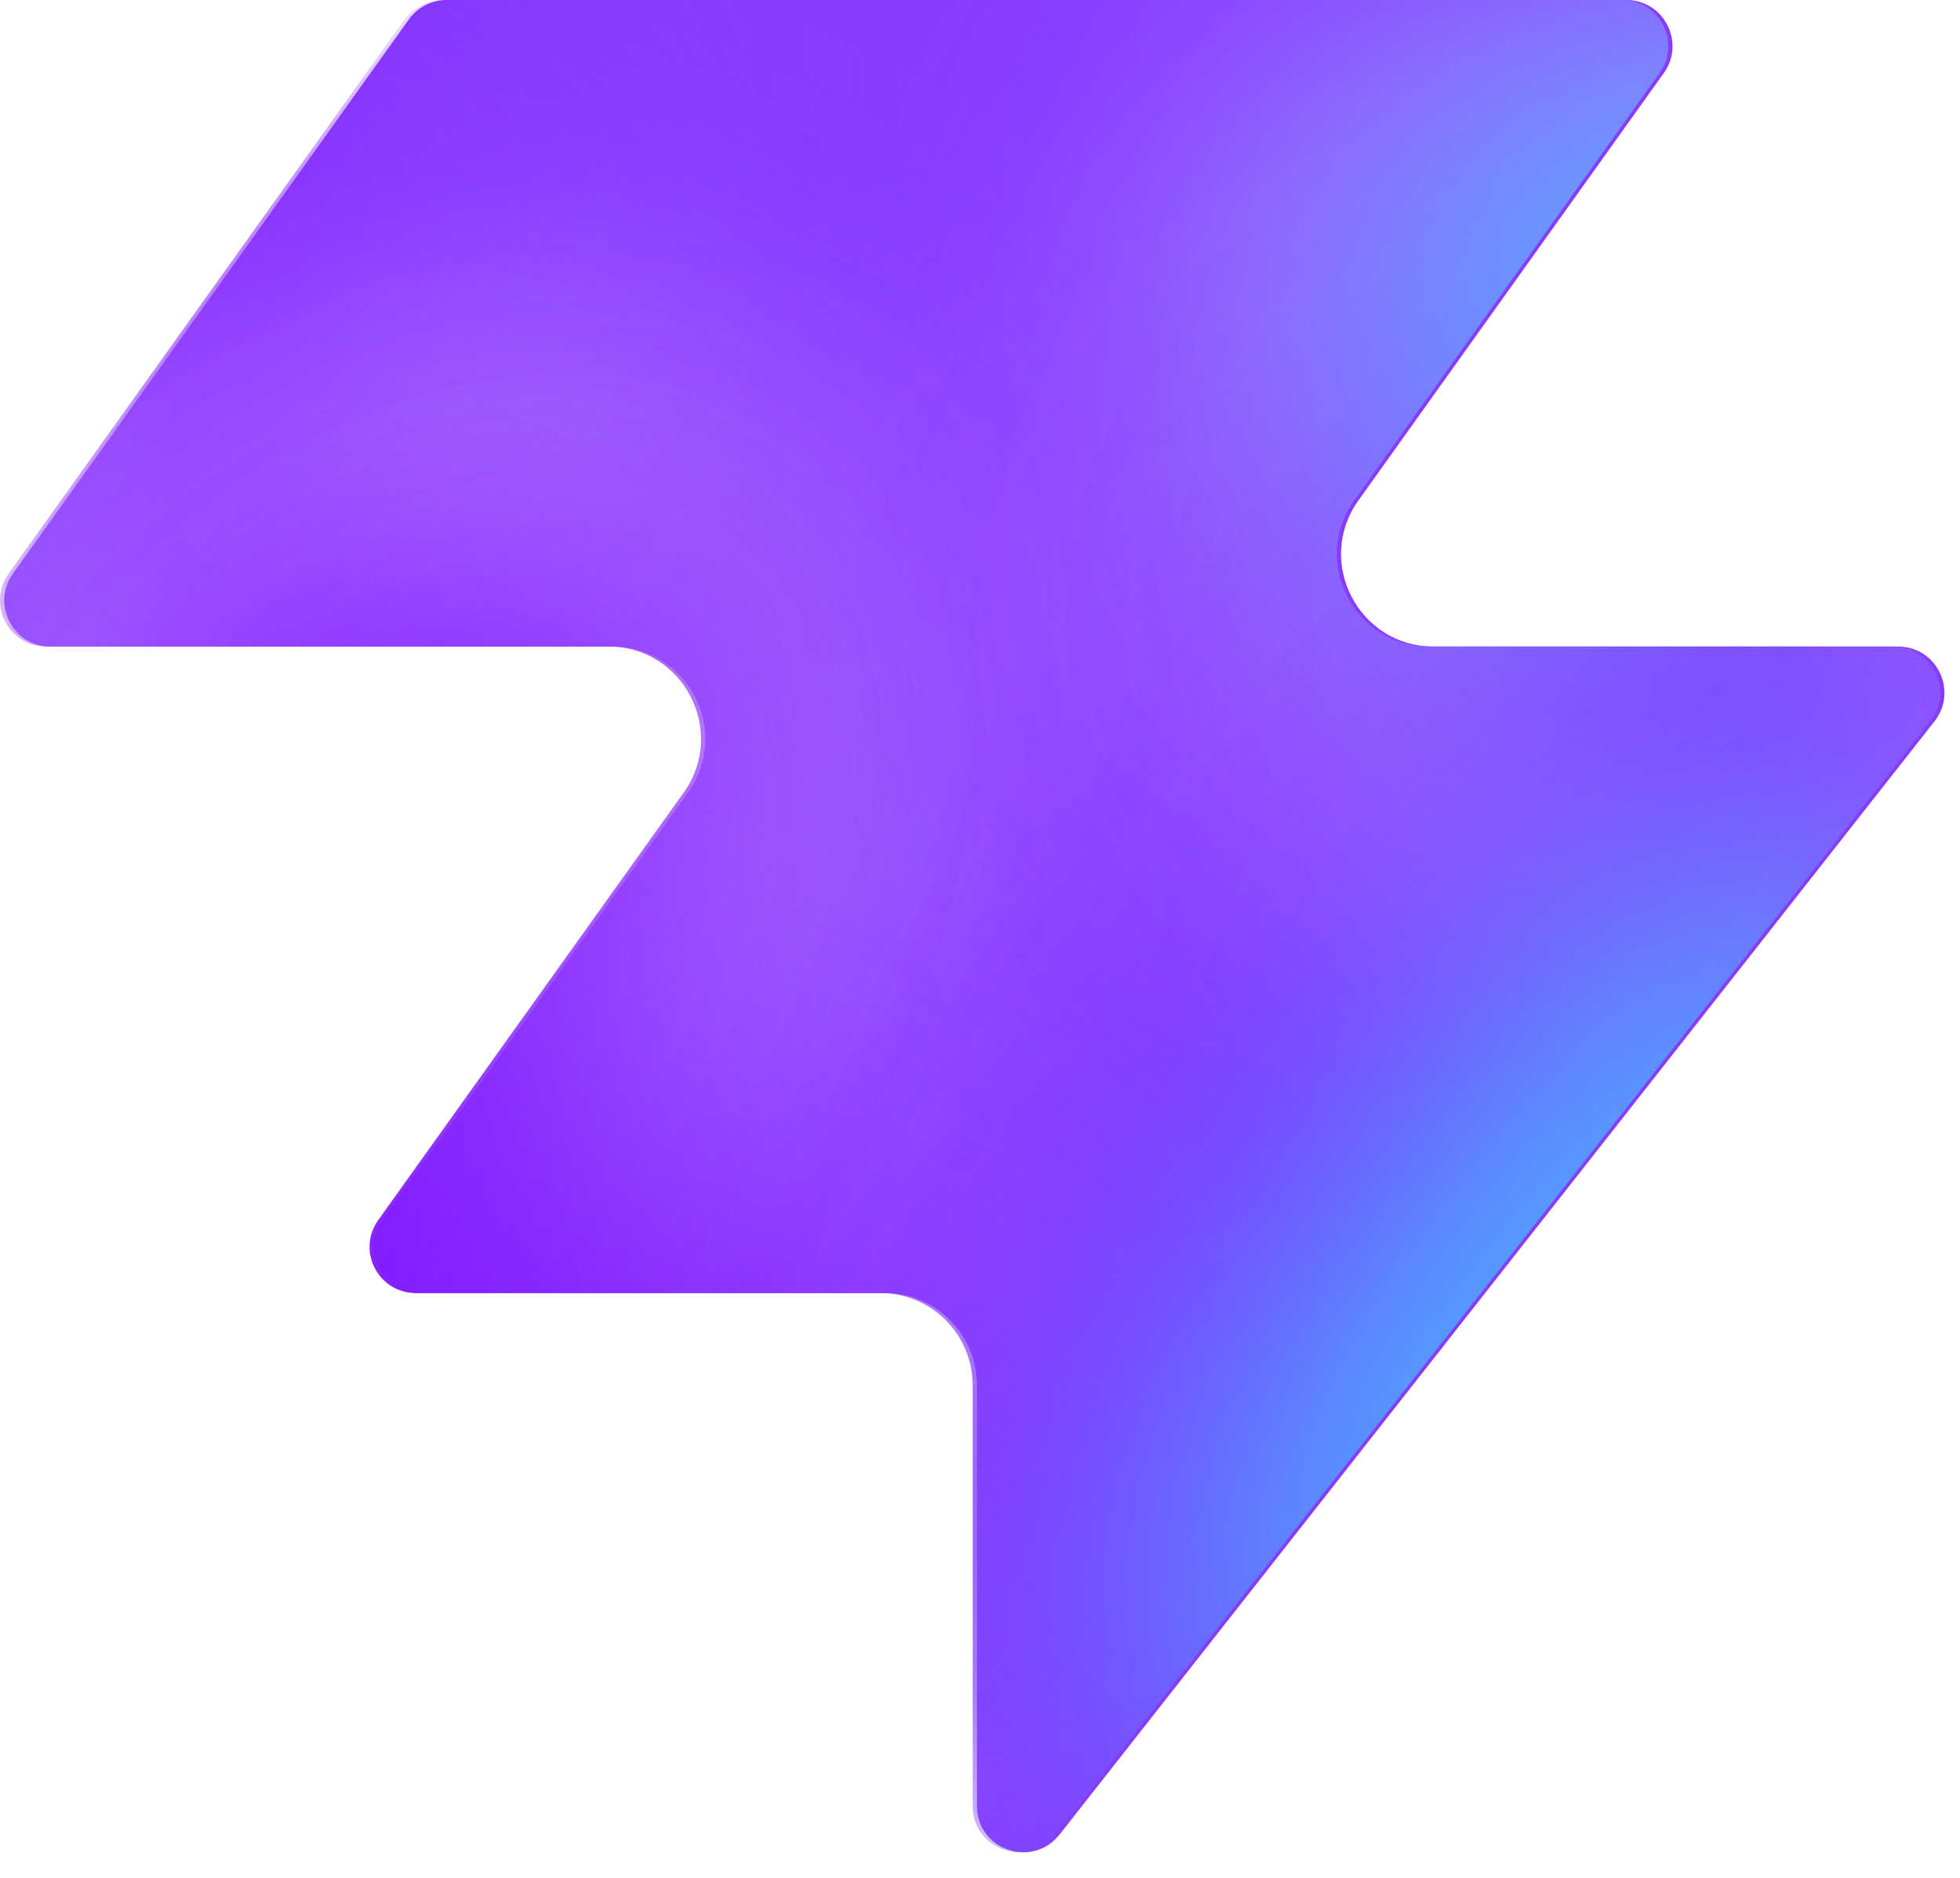
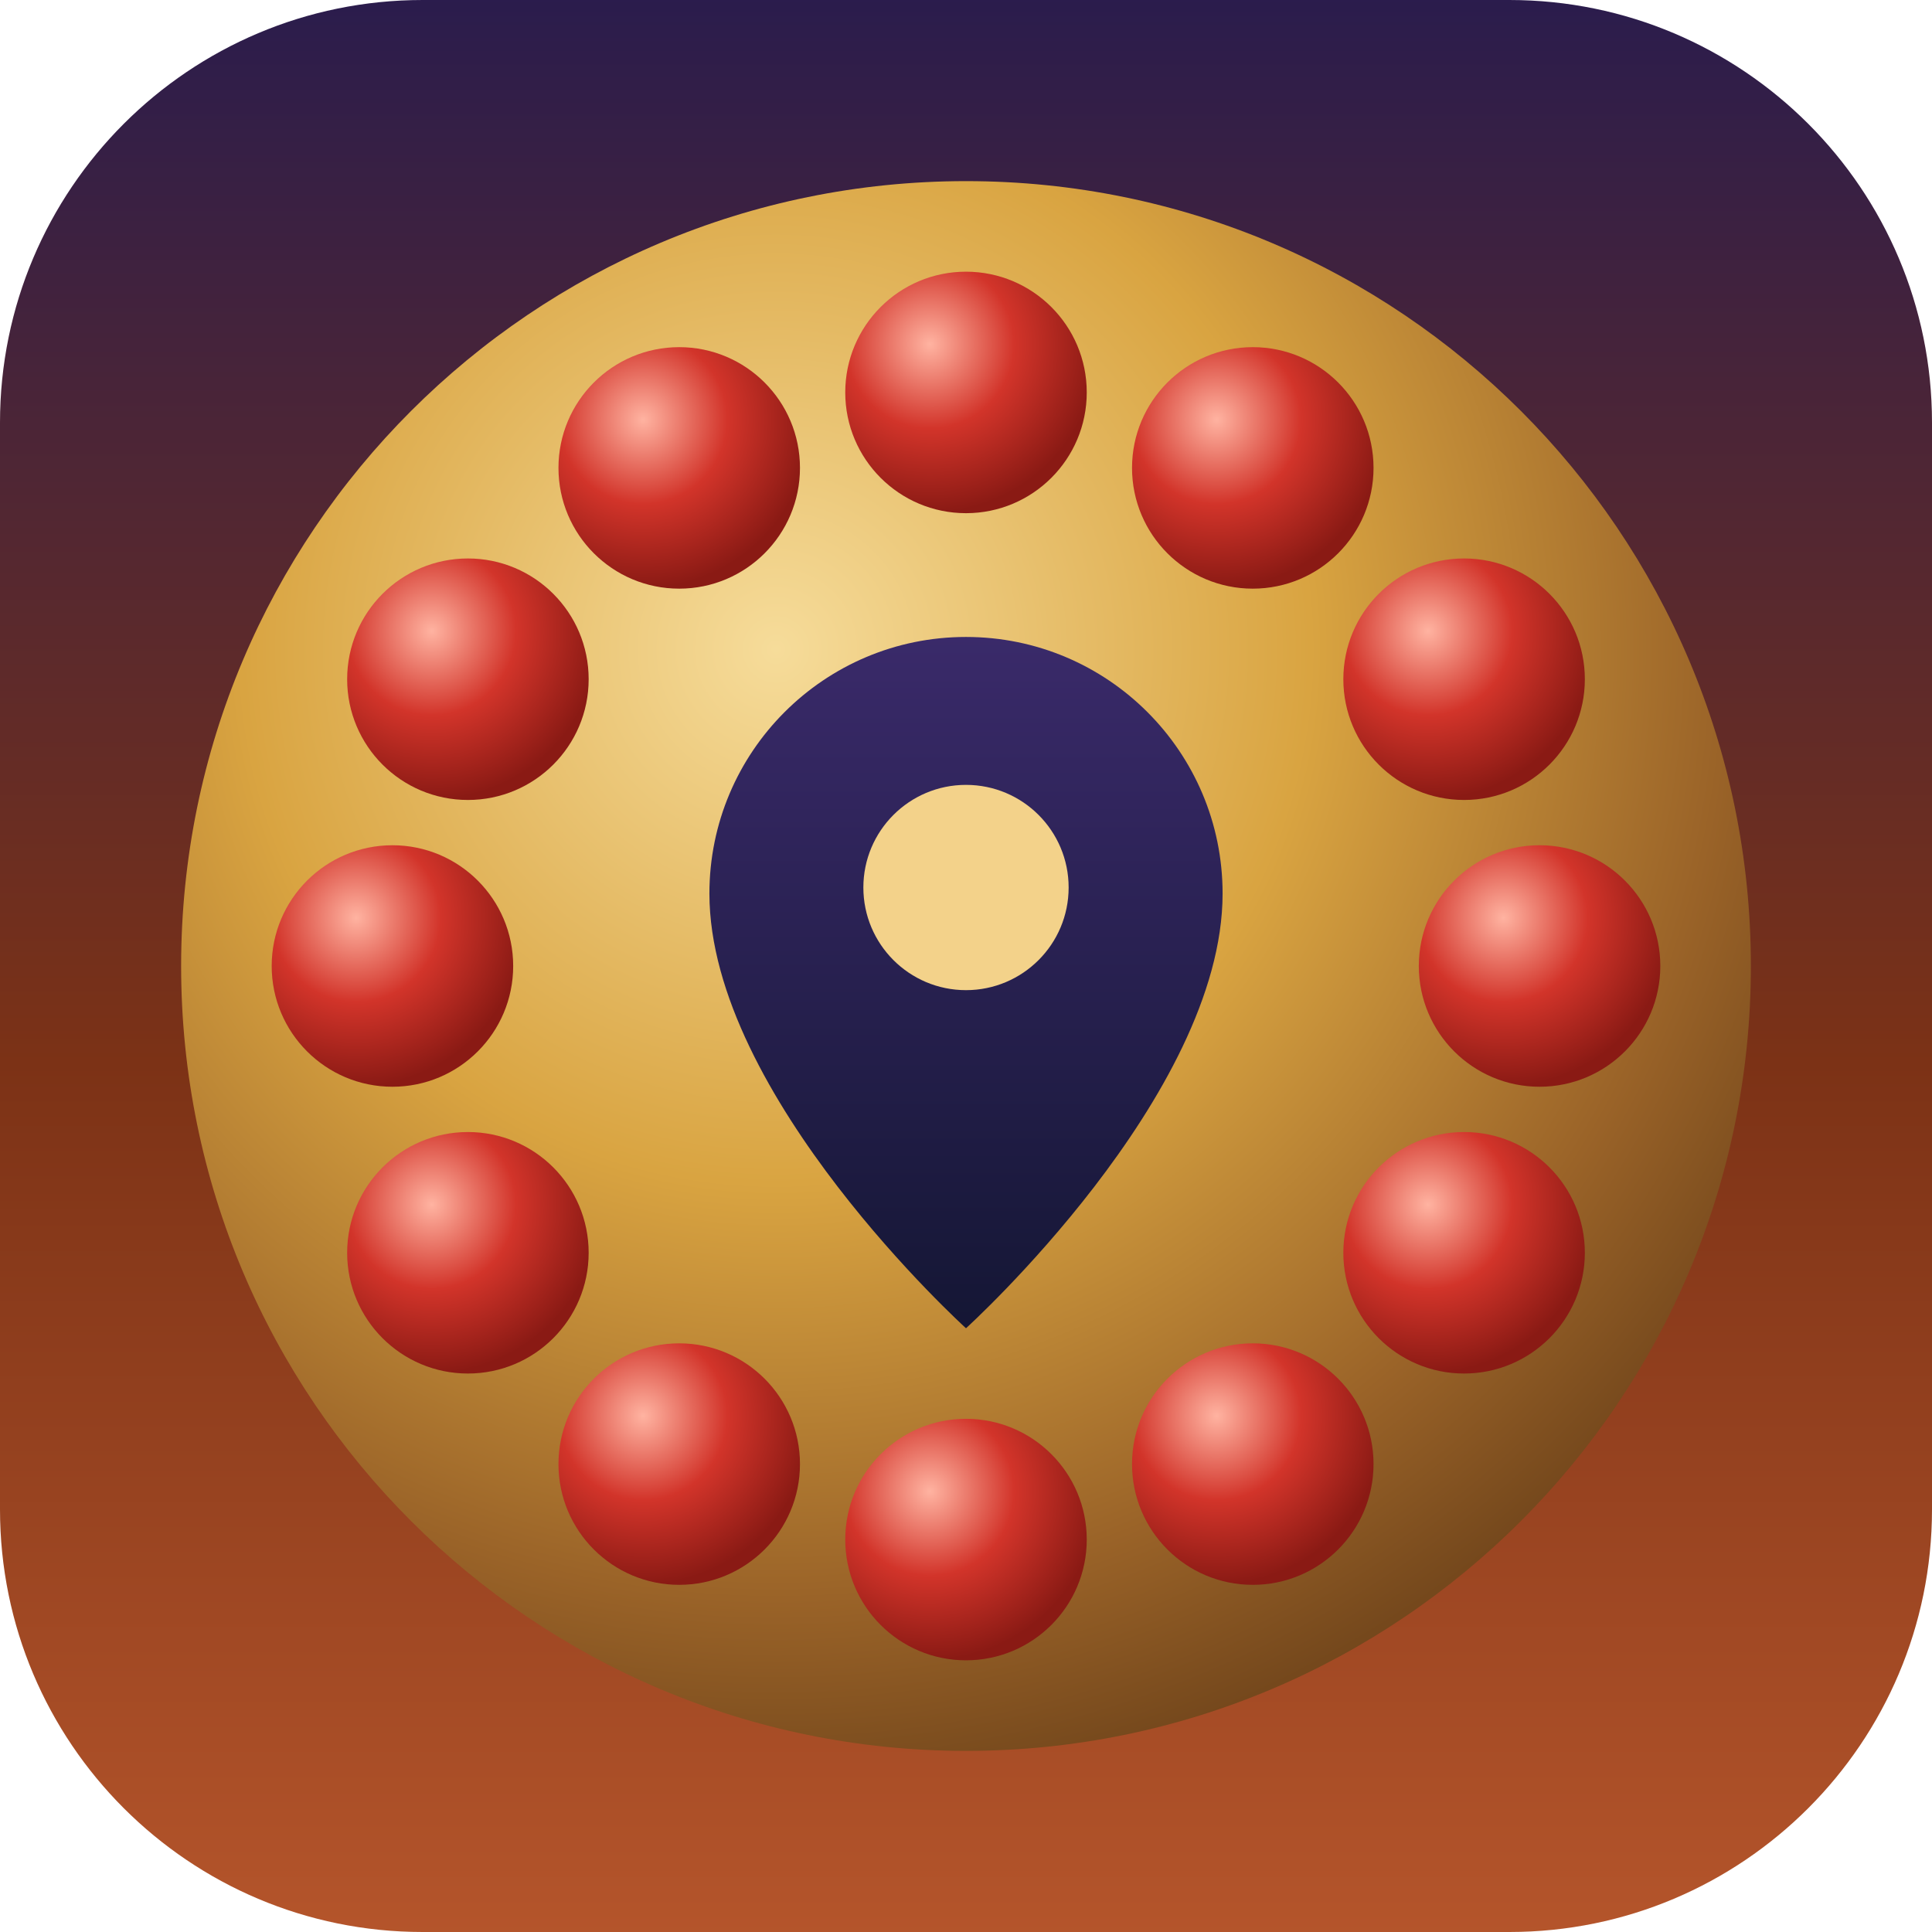
- <svg xmlns="http://www.w3.org/2000/svg" width="48" height="46" fill="none" viewBox="0 0 48 46">
-   <path fill="#863bff" d="M25.946 44.938c-.664.845-2.021.375-2.021-.698V33.937a2.26 2.26 0 0 0-2.262-2.262H10.287c-.92 0-1.456-1.04-.92-1.788l7.48-10.471c1.07-1.497 0-3.578-1.842-3.578H1.237c-.92 0-1.456-1.04-.92-1.788L10.013.474c.214-.297.556-.474.92-.474h28.894c.92 0 1.456 1.04.92 1.788l-7.48 10.471c-1.07 1.498 0 3.579 1.842 3.579h11.377c.943 0 1.473 1.088.89 1.83L25.947 44.94z" style="fill:#863bff;fill:color(display-p3 .525 .23 1);fill-opacity:1" />
-   <mask id="a" width="48" height="46" x="0" y="0" maskUnits="userSpaceOnUse" style="mask-type:alpha">
-     <path fill="#000" d="M25.842 44.938c-.664.844-2.021.375-2.021-.698V33.937a2.26 2.26 0 0 0-2.262-2.262H10.183c-.92 0-1.456-1.04-.92-1.788l7.48-10.471c1.07-1.498 0-3.579-1.842-3.579H1.133c-.92 0-1.456-1.04-.92-1.787L9.91.473c.214-.297.556-.474.92-.474h28.894c.92 0 1.456 1.04.92 1.788l-7.48 10.471c-1.07 1.498 0 3.578 1.842 3.578h11.377c.943 0 1.473 1.088.89 1.832L25.843 44.94z" style="fill:#000;fill-opacity:1" />
-   </mask>
-   <g mask="url(#a)">
-     <g filter="url(#b)">
-       <ellipse cx="5.508" cy="14.704" fill="#ede6ff" rx="5.508" ry="14.704" style="fill:#ede6ff;fill:color(display-p3 .927 .903 1);fill-opacity:1" transform="matrix(.00324 1 1 -.00324 -4.47 31.516)" />
-     </g>
-     <g filter="url(#c)">
-       <ellipse cx="10.399" cy="29.851" fill="#ede6ff" rx="10.399" ry="29.851" style="fill:#ede6ff;fill:color(display-p3 .927 .903 1);fill-opacity:1" transform="matrix(.00324 1 1 -.00324 -39.328 7.883)" />
-     </g>
-     <g filter="url(#d)">
-       <ellipse cx="5.508" cy="30.487" fill="#7e14ff" rx="5.508" ry="30.487" style="fill:#7e14ff;fill:color(display-p3 .492 .077 1);fill-opacity:1" transform="rotate(89.814 -25.913 -14.639)scale(1 -1)" />
-     </g>
-     <g filter="url(#e)">
-       <ellipse cx="5.508" cy="30.599" fill="#7e14ff" rx="5.508" ry="30.599" style="fill:#7e14ff;fill:color(display-p3 .492 .077 1);fill-opacity:1" transform="rotate(89.814 -32.644 -3.334)scale(1 -1)" />
-     </g>
-     <g filter="url(#f)">
-       <ellipse cx="5.508" cy="30.599" fill="#7e14ff" rx="5.508" ry="30.599" style="fill:#7e14ff;fill:color(display-p3 .492 .077 1);fill-opacity:1" transform="matrix(.00324 1 1 -.00324 -34.34 30.47)" />
-     </g>
-     <g filter="url(#g)">
-       <ellipse cx="14.072" cy="22.078" fill="#ede6ff" rx="14.072" ry="22.078" style="fill:#ede6ff;fill:color(display-p3 .927 .903 1);fill-opacity:1" transform="rotate(93.35 24.506 48.493)scale(-1 1)" />
-     </g>
-     <g filter="url(#h)">
-       <ellipse cx="3.47" cy="21.501" fill="#7e14ff" rx="3.47" ry="21.501" style="fill:#7e14ff;fill:color(display-p3 .492 .077 1);fill-opacity:1" transform="rotate(89.009 28.708 47.59)scale(-1 1)" />
-     </g>
-     <g filter="url(#i)">
-       <ellipse cx="3.47" cy="21.501" fill="#7e14ff" rx="3.47" ry="21.501" style="fill:#7e14ff;fill:color(display-p3 .492 .077 1);fill-opacity:1" transform="rotate(89.009 28.708 47.59)scale(-1 1)" />
-     </g>
-     <g filter="url(#j)">
-       <ellipse cx=".387" cy="8.972" fill="#7e14ff" rx="4.407" ry="29.108" style="fill:#7e14ff;fill:color(display-p3 .492 .077 1);fill-opacity:1" transform="rotate(39.51 .387 8.972)" />
-     </g>
-     <g filter="url(#k)">
-       <ellipse cx="47.523" cy="-6.092" fill="#7e14ff" rx="4.407" ry="29.108" style="fill:#7e14ff;fill:color(display-p3 .492 .077 1);fill-opacity:1" transform="rotate(37.892 47.523 -6.092)" />
-     </g>
-     <g filter="url(#l)">
-       <ellipse cx="41.412" cy="6.333" fill="#47bfff" rx="5.971" ry="9.665" style="fill:#47bfff;fill:color(display-p3 .28 .748 1);fill-opacity:1" transform="rotate(37.892 41.412 6.333)" />
-     </g>
-     <g filter="url(#m)">
-       <ellipse cx="-1.879" cy="38.332" fill="#7e14ff" rx="4.407" ry="29.108" style="fill:#7e14ff;fill:color(display-p3 .492 .077 1);fill-opacity:1" transform="rotate(37.892 -1.88 38.332)" />
-     </g>
-     <g filter="url(#n)">
-       <ellipse cx="-1.879" cy="38.332" fill="#7e14ff" rx="4.407" ry="29.108" style="fill:#7e14ff;fill:color(display-p3 .492 .077 1);fill-opacity:1" transform="rotate(37.892 -1.88 38.332)" />
-     </g>
-     <g filter="url(#o)">
-       <ellipse cx="35.651" cy="29.907" fill="#7e14ff" rx="4.407" ry="29.108" style="fill:#7e14ff;fill:color(display-p3 .492 .077 1);fill-opacity:1" transform="rotate(37.892 35.651 29.907)" />
-     </g>
-     <g filter="url(#p)">
-       <ellipse cx="38.418" cy="32.4" fill="#47bfff" rx="5.971" ry="15.297" style="fill:#47bfff;fill:color(display-p3 .28 .748 1);fill-opacity:1" transform="rotate(37.892 38.418 32.4)" />
-     </g>
+ <svg xmlns="http://www.w3.org/2000/svg" viewBox="0 0 64 64" width="64" height="64">
+   <defs>
+     <linearGradient id="fav-bg" x1="0" y1="0" x2="0" y2="1">
+       <stop offset="0" stop-color="#2a1c4d" />
+       <stop offset="0.55" stop-color="#7c3216" />
+       <stop offset="1" stop-color="#b5552b" />
+     </linearGradient>
+     <radialGradient id="fav-disc" cx="38%" cy="30%" r="75%">
+       <stop offset="0" stop-color="#f6dc9a" />
+       <stop offset="0.45" stop-color="#d9a441" />
+       <stop offset="0.8" stop-color="#9a6328" />
+       <stop offset="1" stop-color="#6e431a" />
+     </radialGradient>
+     <radialGradient id="fav-bead" cx="35%" cy="30%" r="70%">
+       <stop offset="0" stop-color="#ffb3a1" />
+       <stop offset="0.5" stop-color="#d2342a" />
+       <stop offset="1" stop-color="#8a1a14" />
+     </radialGradient>
+     <linearGradient id="fav-pin" x1="0" y1="0" x2="0" y2="1">
+       <stop offset="0" stop-color="#3a2a6a" />
+       <stop offset="1" stop-color="#141634" />
+     </linearGradient>
+   </defs>
+   <rect width="64" height="64" rx="14" fill="url(#fav-bg)" />
+   <circle cx="32" cy="32" r="26" fill="url(#fav-disc)" />
+   <g fill="url(#fav-bead)">
+     <circle cx="51" cy="32" r="4" />
+     <circle cx="48.5" cy="41.5" r="4" />
+     <circle cx="41.5" cy="48.5" r="4" />
+     <circle cx="32" cy="51" r="4" />
+     <circle cx="22.5" cy="48.5" r="4" />
+     <circle cx="15.5" cy="41.5" r="4" />
+     <circle cx="13" cy="32" r="4" />
+     <circle cx="15.5" cy="22.5" r="4" />
+     <circle cx="22.5" cy="15.5" r="4" />
+     <circle cx="32" cy="13" r="4" />
+     <circle cx="41.5" cy="15.5" r="4" />
+     <circle cx="48.5" cy="22.5" r="4" />
  </g>
-   <defs>
-     <filter id="b" width="60.045" height="41.654" x="-19.77" y="16.149" color-interpolation-filters="sRGB" filterUnits="userSpaceOnUse">
-       <feFlood flood-opacity="0" result="BackgroundImageFix" />
-       <feBlend in="SourceGraphic" in2="BackgroundImageFix" result="shape" />
-       <feGaussianBlur result="effect1_foregroundBlur_2002_17158" stdDeviation="7.659" />
-     </filter>
-     <filter id="c" width="90.34" height="51.437" x="-54.613" y="-7.533" color-interpolation-filters="sRGB" filterUnits="userSpaceOnUse">
-       <feFlood flood-opacity="0" result="BackgroundImageFix" />
-       <feBlend in="SourceGraphic" in2="BackgroundImageFix" result="shape" />
-       <feGaussianBlur result="effect1_foregroundBlur_2002_17158" stdDeviation="7.659" />
-     </filter>
-     <filter id="d" width="79.355" height="29.4" x="-49.64" y="2.03" color-interpolation-filters="sRGB" filterUnits="userSpaceOnUse">
-       <feFlood flood-opacity="0" result="BackgroundImageFix" />
-       <feBlend in="SourceGraphic" in2="BackgroundImageFix" result="shape" />
-       <feGaussianBlur result="effect1_foregroundBlur_2002_17158" stdDeviation="4.596" />
-     </filter>
-     <filter id="e" width="79.579" height="29.4" x="-45.045" y="20.029" color-interpolation-filters="sRGB" filterUnits="userSpaceOnUse">
-       <feFlood flood-opacity="0" result="BackgroundImageFix" />
-       <feBlend in="SourceGraphic" in2="BackgroundImageFix" result="shape" />
-       <feGaussianBlur result="effect1_foregroundBlur_2002_17158" stdDeviation="4.596" />
-     </filter>
-     <filter id="f" width="79.579" height="29.4" x="-43.513" y="21.178" color-interpolation-filters="sRGB" filterUnits="userSpaceOnUse">
-       <feFlood flood-opacity="0" result="BackgroundImageFix" />
-       <feBlend in="SourceGraphic" in2="BackgroundImageFix" result="shape" />
-       <feGaussianBlur result="effect1_foregroundBlur_2002_17158" stdDeviation="4.596" />
-     </filter>
-     <filter id="g" width="74.749" height="58.852" x="15.756" y="-17.901" color-interpolation-filters="sRGB" filterUnits="userSpaceOnUse">
-       <feFlood flood-opacity="0" result="BackgroundImageFix" />
-       <feBlend in="SourceGraphic" in2="BackgroundImageFix" result="shape" />
-       <feGaussianBlur result="effect1_foregroundBlur_2002_17158" stdDeviation="7.659" />
-     </filter>
-     <filter id="h" width="61.377" height="25.362" x="23.548" y="2.284" color-interpolation-filters="sRGB" filterUnits="userSpaceOnUse">
-       <feFlood flood-opacity="0" result="BackgroundImageFix" />
-       <feBlend in="SourceGraphic" in2="BackgroundImageFix" result="shape" />
-       <feGaussianBlur result="effect1_foregroundBlur_2002_17158" stdDeviation="4.596" />
-     </filter>
-     <filter id="i" width="61.377" height="25.362" x="23.548" y="2.284" color-interpolation-filters="sRGB" filterUnits="userSpaceOnUse">
-       <feFlood flood-opacity="0" result="BackgroundImageFix" />
-       <feBlend in="SourceGraphic" in2="BackgroundImageFix" result="shape" />
-       <feGaussianBlur result="effect1_foregroundBlur_2002_17158" stdDeviation="4.596" />
-     </filter>
-     <filter id="j" width="56.045" height="63.649" x="-27.636" y="-22.853" color-interpolation-filters="sRGB" filterUnits="userSpaceOnUse">
-       <feFlood flood-opacity="0" result="BackgroundImageFix" />
-       <feBlend in="SourceGraphic" in2="BackgroundImageFix" result="shape" />
-       <feGaussianBlur result="effect1_foregroundBlur_2002_17158" stdDeviation="4.596" />
-     </filter>
-     <filter id="k" width="54.814" height="64.646" x="20.116" y="-38.415" color-interpolation-filters="sRGB" filterUnits="userSpaceOnUse">
-       <feFlood flood-opacity="0" result="BackgroundImageFix" />
-       <feBlend in="SourceGraphic" in2="BackgroundImageFix" result="shape" />
-       <feGaussianBlur result="effect1_foregroundBlur_2002_17158" stdDeviation="4.596" />
-     </filter>
-     <filter id="l" width="33.541" height="35.313" x="24.641" y="-11.323" color-interpolation-filters="sRGB" filterUnits="userSpaceOnUse">
-       <feFlood flood-opacity="0" result="BackgroundImageFix" />
-       <feBlend in="SourceGraphic" in2="BackgroundImageFix" result="shape" />
-       <feGaussianBlur result="effect1_foregroundBlur_2002_17158" stdDeviation="4.596" />
-     </filter>
-     <filter id="m" width="54.814" height="64.646" x="-29.286" y="6.009" color-interpolation-filters="sRGB" filterUnits="userSpaceOnUse">
-       <feFlood flood-opacity="0" result="BackgroundImageFix" />
-       <feBlend in="SourceGraphic" in2="BackgroundImageFix" result="shape" />
-       <feGaussianBlur result="effect1_foregroundBlur_2002_17158" stdDeviation="4.596" />
-     </filter>
-     <filter id="n" width="54.814" height="64.646" x="-29.286" y="6.009" color-interpolation-filters="sRGB" filterUnits="userSpaceOnUse">
-       <feFlood flood-opacity="0" result="BackgroundImageFix" />
-       <feBlend in="SourceGraphic" in2="BackgroundImageFix" result="shape" />
-       <feGaussianBlur result="effect1_foregroundBlur_2002_17158" stdDeviation="4.596" />
-     </filter>
-     <filter id="o" width="54.814" height="64.646" x="8.244" y="-2.416" color-interpolation-filters="sRGB" filterUnits="userSpaceOnUse">
-       <feFlood flood-opacity="0" result="BackgroundImageFix" />
-       <feBlend in="SourceGraphic" in2="BackgroundImageFix" result="shape" />
-       <feGaussianBlur result="effect1_foregroundBlur_2002_17158" stdDeviation="4.596" />
-     </filter>
-     <filter id="p" width="39.409" height="43.623" x="18.713" y="10.588" color-interpolation-filters="sRGB" filterUnits="userSpaceOnUse">
-       <feFlood flood-opacity="0" result="BackgroundImageFix" />
-       <feBlend in="SourceGraphic" in2="BackgroundImageFix" result="shape" />
-       <feGaussianBlur result="effect1_foregroundBlur_2002_17158" stdDeviation="4.596" />
-     </filter>
-   </defs>
+   <path d="M32 44s8.5-7.7 8.5-14.4a8.5 8.5 0 1 0-17 0C23.5 36.3 32 44 32 44Z" fill="url(#fav-pin)" />
+   <circle cx="32" cy="29.4" r="3.4" fill="#f3d28a" />
</svg>
